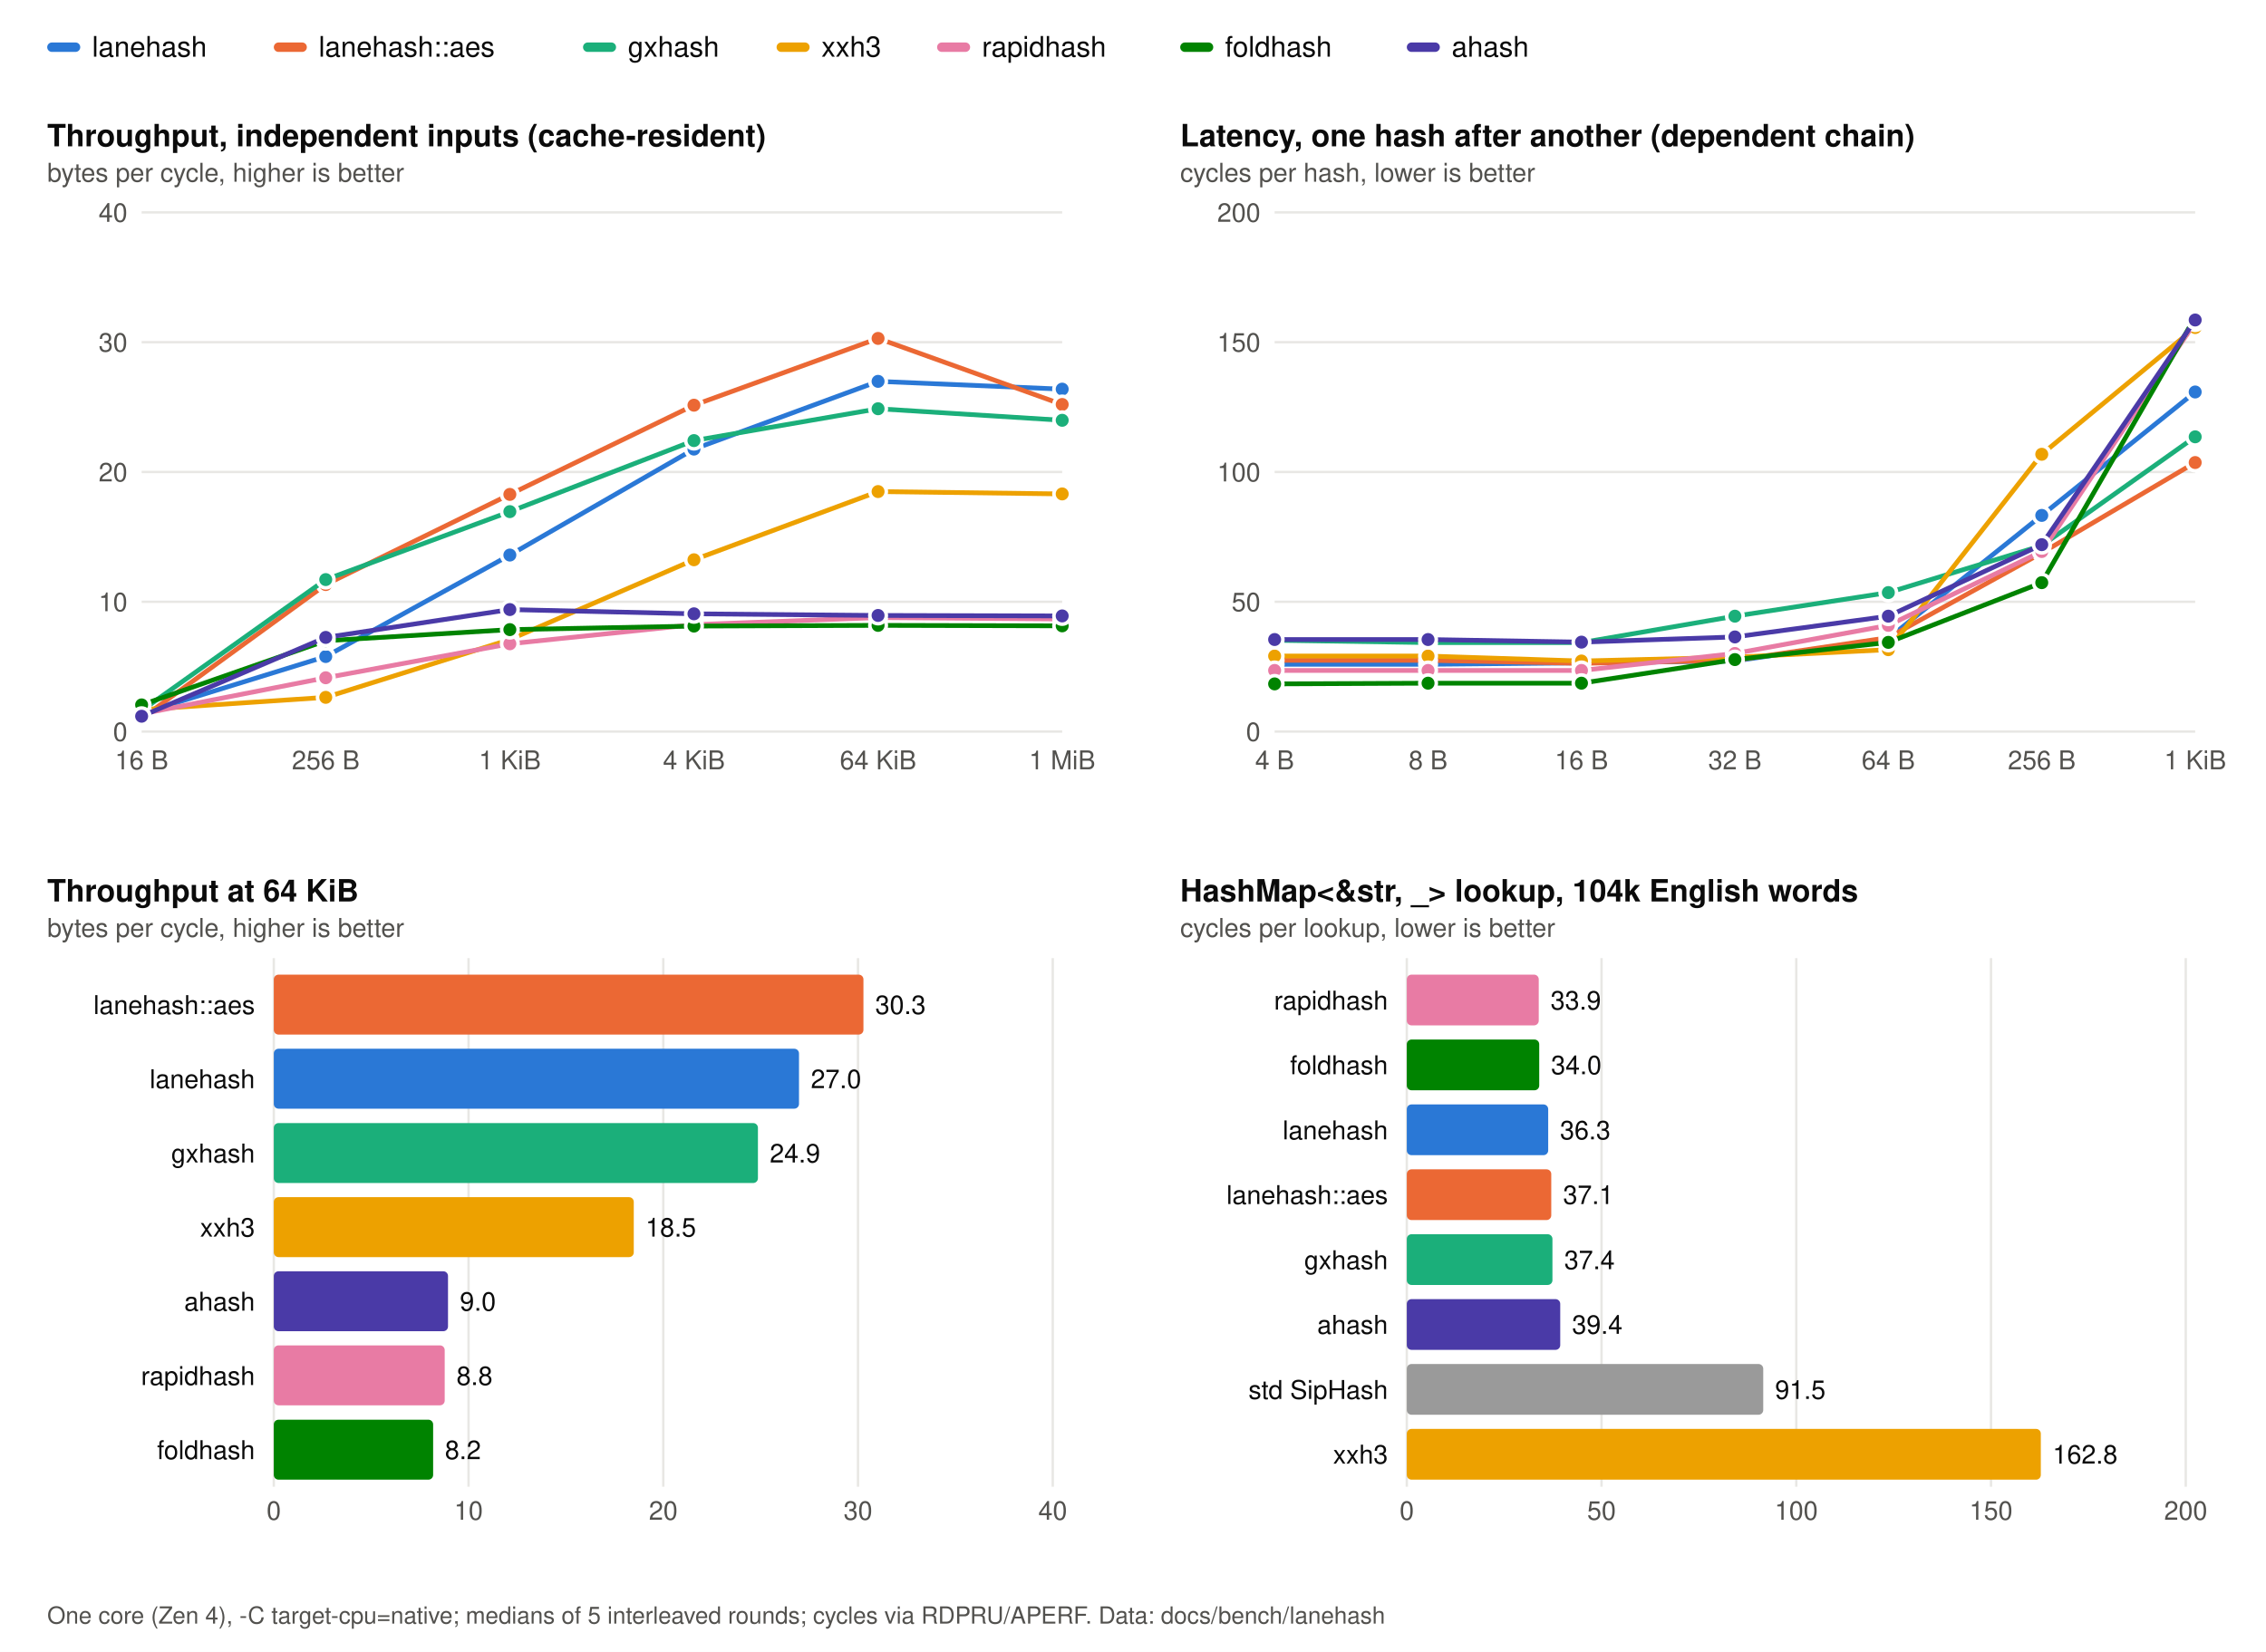
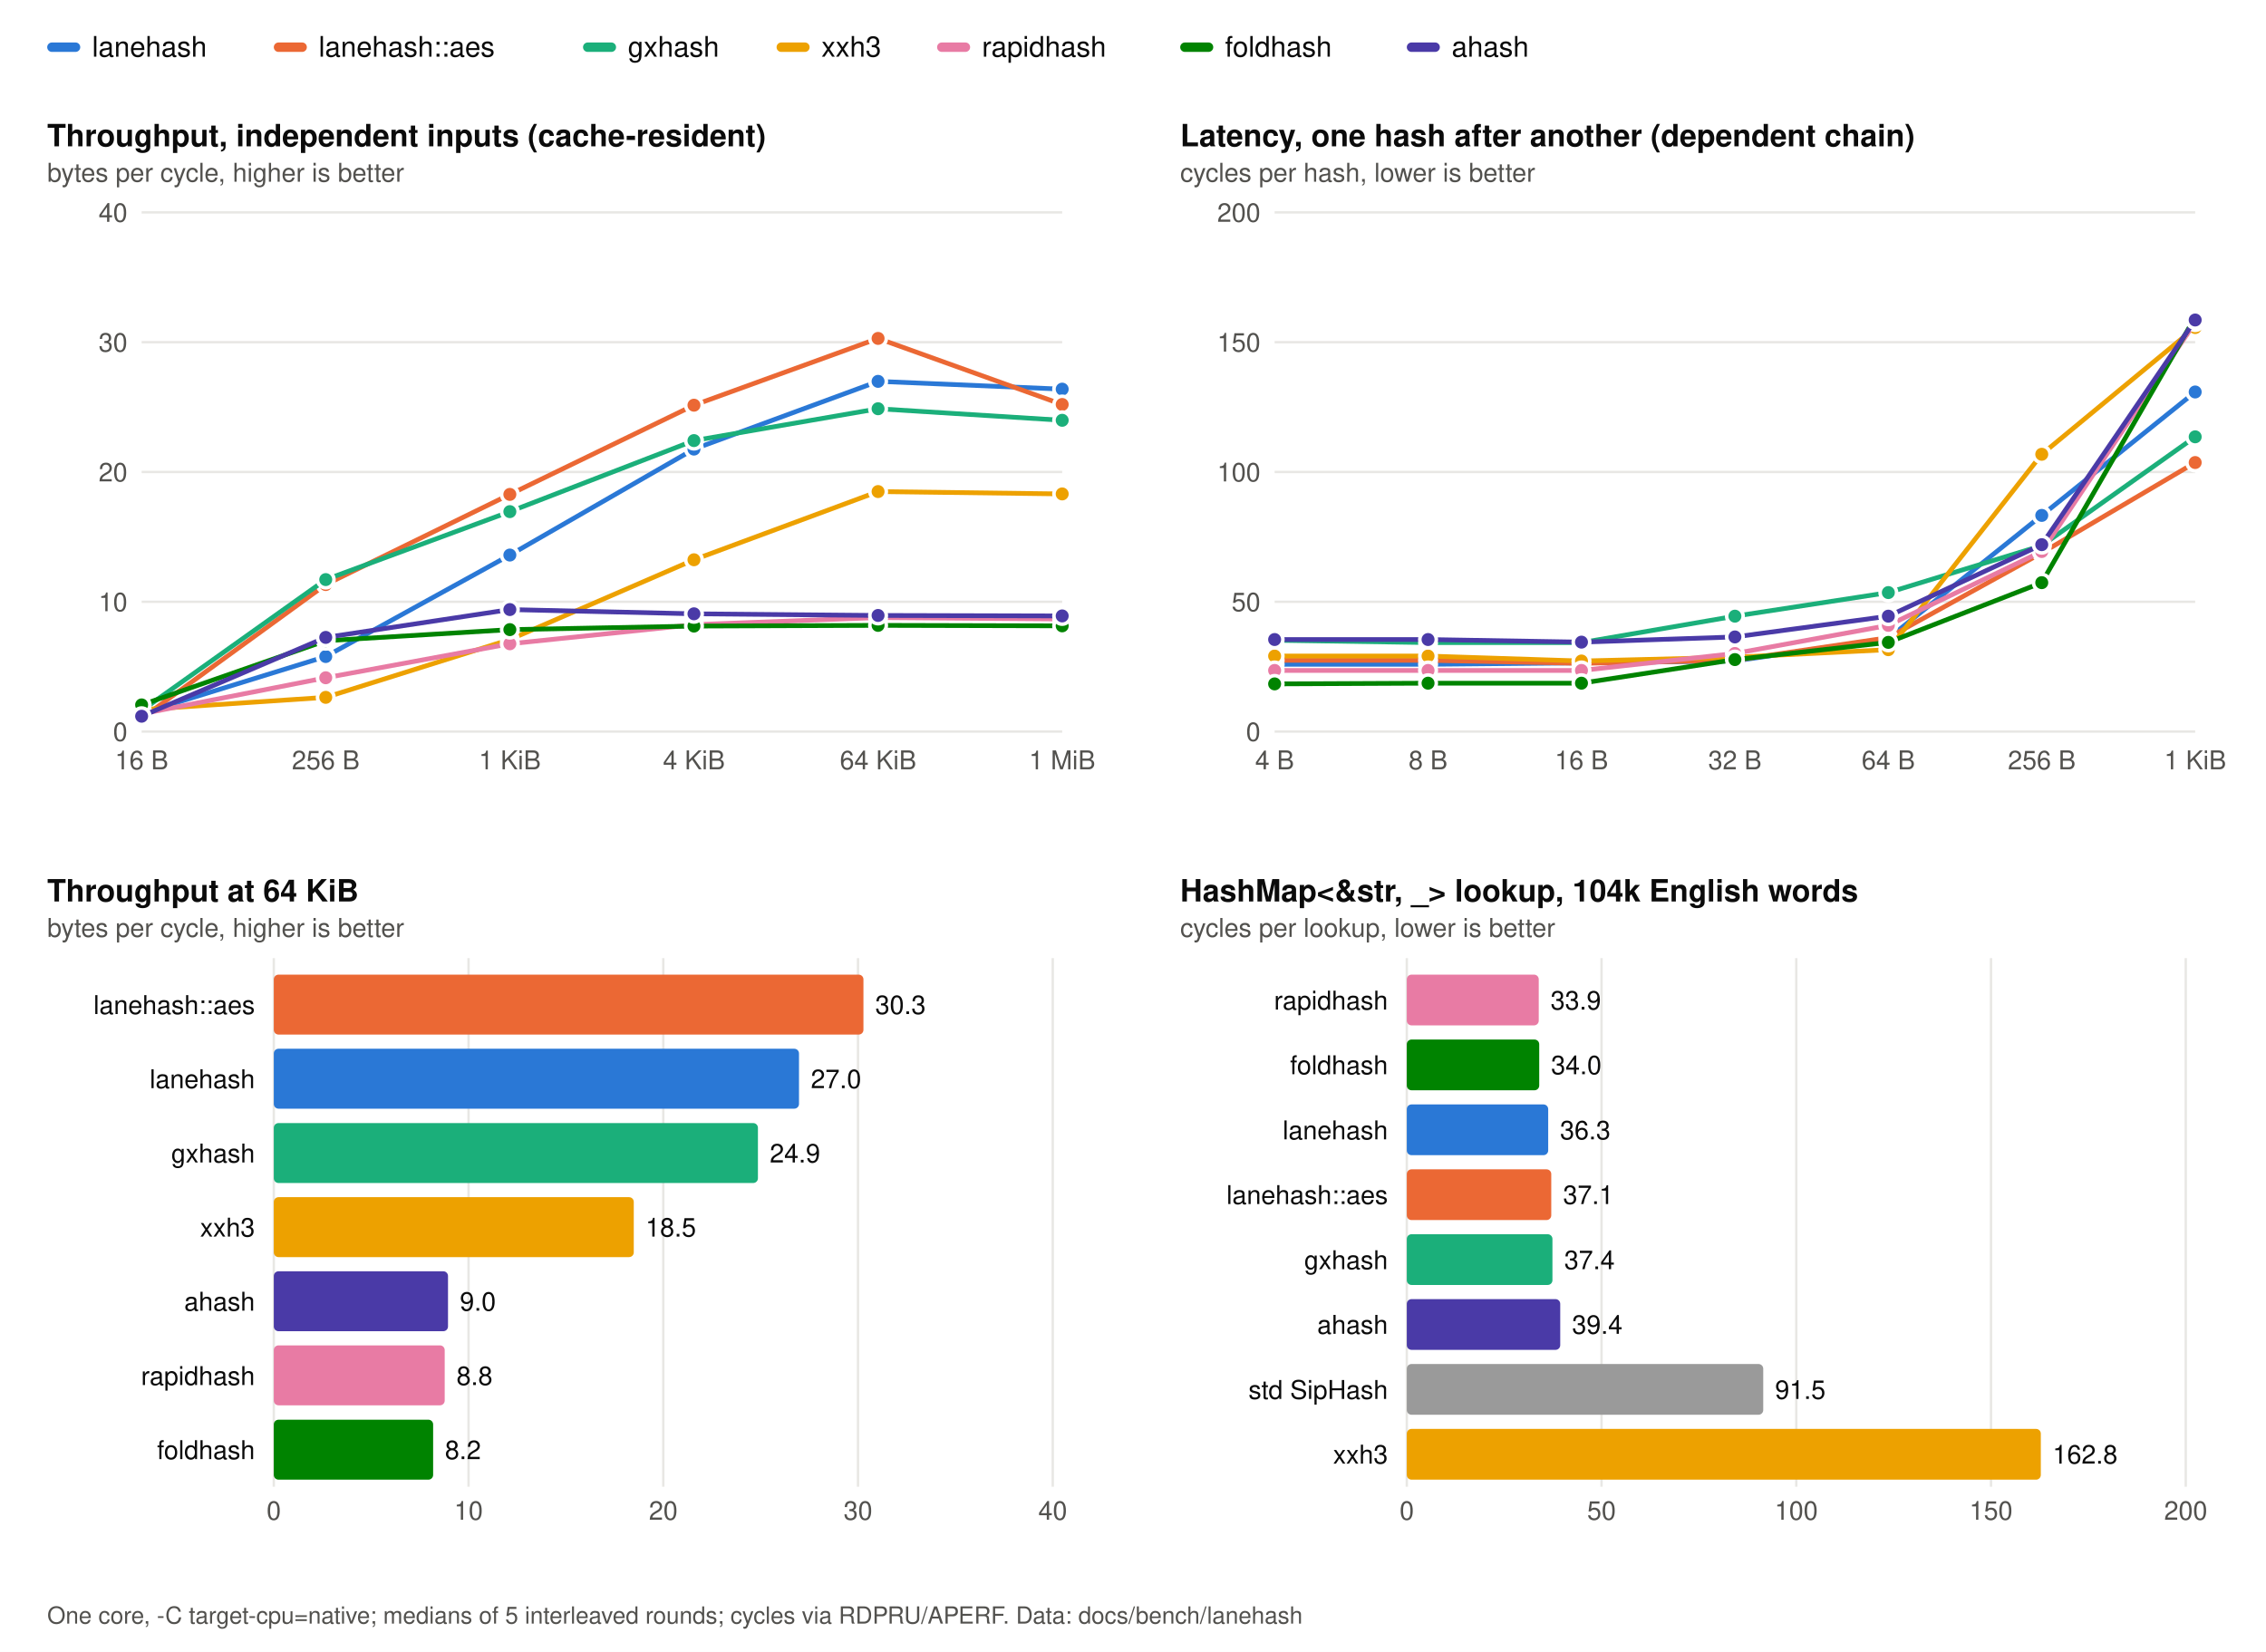
<svg xmlns="http://www.w3.org/2000/svg" width="960" height="700" viewBox="0 0 960 700">
  <rect width="960" height="700" fill="#fff" />
  <rect x="20" y="18" width="14" height="4" rx="2" fill="#2a78d6" />
  <text x="39.0" y="24.0" font-size="12" fill="#0b0b0b" text-anchor="start" font-weight="normal" font-family="-apple-system,Segoe UI,Helvetica,Arial,sans-serif">lanehash</text>
  <rect x="116" y="18" width="14" height="4" rx="2" fill="#eb6834" />
  <text x="135.0" y="24.0" font-size="12" fill="#0b0b0b" text-anchor="start" font-weight="normal" font-family="-apple-system,Segoe UI,Helvetica,Arial,sans-serif">lanehash::aes</text>
  <rect x="247" y="18" width="14" height="4" rx="2" fill="#1baf7a" />
  <text x="266.0" y="24.0" font-size="12" fill="#0b0b0b" text-anchor="start" font-weight="normal" font-family="-apple-system,Segoe UI,Helvetica,Arial,sans-serif">gxhash</text>
  <rect x="329" y="18" width="14" height="4" rx="2" fill="#eda100" />
  <text x="348.0" y="24.0" font-size="12" fill="#0b0b0b" text-anchor="start" font-weight="normal" font-family="-apple-system,Segoe UI,Helvetica,Arial,sans-serif">xxh3</text>
  <rect x="397" y="18" width="14" height="4" rx="2" fill="#e87ba4" />
  <text x="416.0" y="24.0" font-size="12" fill="#0b0b0b" text-anchor="start" font-weight="normal" font-family="-apple-system,Segoe UI,Helvetica,Arial,sans-serif">rapidhash</text>
  <rect x="500" y="18" width="14" height="4" rx="2" fill="#008300" />
  <text x="519.0" y="24.0" font-size="12" fill="#0b0b0b" text-anchor="start" font-weight="normal" font-family="-apple-system,Segoe UI,Helvetica,Arial,sans-serif">foldhash</text>
  <rect x="596" y="18" width="14" height="4" rx="2" fill="#4a3aa7" />
  <text x="615.0" y="24.0" font-size="12" fill="#0b0b0b" text-anchor="start" font-weight="normal" font-family="-apple-system,Segoe UI,Helvetica,Arial,sans-serif">ahash</text>
  <text x="20.0" y="62.0" font-size="13" fill="#0b0b0b" text-anchor="start" font-weight="bold" font-family="-apple-system,Segoe UI,Helvetica,Arial,sans-serif">Throughput, independent inputs (cache-resident)</text>
  <text x="20.0" y="77.0" font-size="11" fill="#52514e" text-anchor="start" font-weight="normal" font-family="-apple-system,Segoe UI,Helvetica,Arial,sans-serif">bytes per cycle, higher is better</text>
  <line x1="60" y1="310.0" x2="450" y2="310.0" stroke="#e8e7e4" />
  <text x="54.0" y="314.0" font-size="11" fill="#52514e" text-anchor="end" font-weight="normal" font-family="-apple-system,Segoe UI,Helvetica,Arial,sans-serif">0</text>
  <line x1="60" y1="255.0" x2="450" y2="255.0" stroke="#e8e7e4" />
  <text x="54.0" y="259.0" font-size="11" fill="#52514e" text-anchor="end" font-weight="normal" font-family="-apple-system,Segoe UI,Helvetica,Arial,sans-serif">10</text>
  <line x1="60" y1="200.0" x2="450" y2="200.0" stroke="#e8e7e4" />
  <text x="54.0" y="204.0" font-size="11" fill="#52514e" text-anchor="end" font-weight="normal" font-family="-apple-system,Segoe UI,Helvetica,Arial,sans-serif">20</text>
  <line x1="60" y1="145.0" x2="450" y2="145.0" stroke="#e8e7e4" />
  <text x="54.0" y="149.0" font-size="11" fill="#52514e" text-anchor="end" font-weight="normal" font-family="-apple-system,Segoe UI,Helvetica,Arial,sans-serif">30</text>
  <line x1="60" y1="90.0" x2="450" y2="90.0" stroke="#e8e7e4" />
  <text x="54.0" y="94.0" font-size="11" fill="#52514e" text-anchor="end" font-weight="normal" font-family="-apple-system,Segoe UI,Helvetica,Arial,sans-serif">40</text>
  <text x="60.0" y="326.0" font-size="11" fill="#52514e" text-anchor="middle" font-weight="normal" font-family="-apple-system,Segoe UI,Helvetica,Arial,sans-serif">16 B</text>
  <text x="138.0" y="326.0" font-size="11" fill="#52514e" text-anchor="middle" font-weight="normal" font-family="-apple-system,Segoe UI,Helvetica,Arial,sans-serif">256 B</text>
  <text x="216.0" y="326.0" font-size="11" fill="#52514e" text-anchor="middle" font-weight="normal" font-family="-apple-system,Segoe UI,Helvetica,Arial,sans-serif">1 KiB</text>
  <text x="294.0" y="326.0" font-size="11" fill="#52514e" text-anchor="middle" font-weight="normal" font-family="-apple-system,Segoe UI,Helvetica,Arial,sans-serif">4 KiB</text>
  <text x="372.0" y="326.0" font-size="11" fill="#52514e" text-anchor="middle" font-weight="normal" font-family="-apple-system,Segoe UI,Helvetica,Arial,sans-serif">64 KiB</text>
  <text x="450.0" y="326.0" font-size="11" fill="#52514e" text-anchor="middle" font-weight="normal" font-family="-apple-system,Segoe UI,Helvetica,Arial,sans-serif">1 MiB</text>
  <polyline points="60.0,302.3 138.0,278.2 216.0,235.2 294.0,190.3 372.0,161.6 450.0,164.9" fill="none" stroke="#2a78d6" stroke-width="2" stroke-linejoin="round" />
  <circle cx="60.0" cy="302.3" r="3.5" fill="#2a78d6" stroke="#fff" stroke-width="1.5" />
  <circle cx="138.0" cy="278.2" r="3.5" fill="#2a78d6" stroke="#fff" stroke-width="1.5" />
  <circle cx="216.0" cy="235.2" r="3.5" fill="#2a78d6" stroke="#fff" stroke-width="1.5" />
  <circle cx="294.0" cy="190.3" r="3.5" fill="#2a78d6" stroke="#fff" stroke-width="1.5" />
  <circle cx="372.0" cy="161.6" r="3.5" fill="#2a78d6" stroke="#fff" stroke-width="1.5" />
  <circle cx="450.0" cy="164.9" r="3.5" fill="#2a78d6" stroke="#fff" stroke-width="1.5" />
  <polyline points="60.0,304.4 138.0,247.7 216.0,209.5 294.0,171.7 372.0,143.4 450.0,171.4" fill="none" stroke="#eb6834" stroke-width="2" stroke-linejoin="round" />
  <circle cx="60.0" cy="304.4" r="3.5" fill="#eb6834" stroke="#fff" stroke-width="1.5" />
  <circle cx="138.0" cy="247.7" r="3.5" fill="#eb6834" stroke="#fff" stroke-width="1.5" />
  <circle cx="216.0" cy="209.5" r="3.5" fill="#eb6834" stroke="#fff" stroke-width="1.5" />
  <circle cx="294.0" cy="171.7" r="3.5" fill="#eb6834" stroke="#fff" stroke-width="1.5" />
  <circle cx="372.0" cy="143.4" r="3.5" fill="#eb6834" stroke="#fff" stroke-width="1.5" />
  <circle cx="450.0" cy="171.4" r="3.5" fill="#eb6834" stroke="#fff" stroke-width="1.5" />
  <polyline points="60.0,301.1 138.0,245.6 216.0,216.8 294.0,186.7 372.0,173.2 450.0,178.1" fill="none" stroke="#1baf7a" stroke-width="2" stroke-linejoin="round" />
  <circle cx="60.0" cy="301.1" r="3.5" fill="#1baf7a" stroke="#fff" stroke-width="1.5" />
  <circle cx="138.0" cy="245.6" r="3.5" fill="#1baf7a" stroke="#fff" stroke-width="1.5" />
  <circle cx="216.0" cy="216.8" r="3.5" fill="#1baf7a" stroke="#fff" stroke-width="1.5" />
  <circle cx="294.0" cy="186.7" r="3.5" fill="#1baf7a" stroke="#fff" stroke-width="1.5" />
  <circle cx="372.0" cy="173.2" r="3.5" fill="#1baf7a" stroke="#fff" stroke-width="1.5" />
  <circle cx="450.0" cy="178.1" r="3.5" fill="#1baf7a" stroke="#fff" stroke-width="1.5" />
  <polyline points="60.0,300.7 138.0,295.5 216.0,271.0 294.0,237.2 372.0,208.3 450.0,209.3" fill="none" stroke="#eda100" stroke-width="2" stroke-linejoin="round" />
  <circle cx="60.0" cy="300.7" r="3.5" fill="#eda100" stroke="#fff" stroke-width="1.5" />
  <circle cx="138.0" cy="295.5" r="3.5" fill="#eda100" stroke="#fff" stroke-width="1.5" />
  <circle cx="216.0" cy="271.0" r="3.5" fill="#eda100" stroke="#fff" stroke-width="1.5" />
  <circle cx="294.0" cy="237.2" r="3.5" fill="#eda100" stroke="#fff" stroke-width="1.5" />
  <circle cx="372.0" cy="208.3" r="3.5" fill="#eda100" stroke="#fff" stroke-width="1.5" />
  <circle cx="450.0" cy="209.3" r="3.5" fill="#eda100" stroke="#fff" stroke-width="1.5" />
  <polyline points="60.0,302.5 138.0,287.2 216.0,272.8 294.0,264.7 372.0,261.7 450.0,262.3" fill="none" stroke="#e87ba4" stroke-width="2" stroke-linejoin="round" />
  <circle cx="60.0" cy="302.5" r="3.5" fill="#e87ba4" stroke="#fff" stroke-width="1.5" />
  <circle cx="138.0" cy="287.2" r="3.5" fill="#e87ba4" stroke="#fff" stroke-width="1.5" />
  <circle cx="216.0" cy="272.8" r="3.5" fill="#e87ba4" stroke="#fff" stroke-width="1.5" />
  <circle cx="294.0" cy="264.7" r="3.5" fill="#e87ba4" stroke="#fff" stroke-width="1.5" />
  <circle cx="372.0" cy="261.7" r="3.5" fill="#e87ba4" stroke="#fff" stroke-width="1.5" />
  <circle cx="450.0" cy="262.3" r="3.5" fill="#e87ba4" stroke="#fff" stroke-width="1.5" />
  <polyline points="60.0,298.7 138.0,271.5 216.0,266.8 294.0,265.3 372.0,265.0 450.0,265.2" fill="none" stroke="#008300" stroke-width="2" stroke-linejoin="round" />
  <circle cx="60.0" cy="298.7" r="3.5" fill="#008300" stroke="#fff" stroke-width="1.5" />
  <circle cx="138.0" cy="271.5" r="3.5" fill="#008300" stroke="#fff" stroke-width="1.5" />
  <circle cx="216.0" cy="266.8" r="3.5" fill="#008300" stroke="#fff" stroke-width="1.5" />
  <circle cx="294.0" cy="265.3" r="3.5" fill="#008300" stroke="#fff" stroke-width="1.5" />
  <circle cx="372.0" cy="265.0" r="3.5" fill="#008300" stroke="#fff" stroke-width="1.5" />
  <circle cx="450.0" cy="265.2" r="3.5" fill="#008300" stroke="#fff" stroke-width="1.5" />
  <polyline points="60.0,303.5 138.0,270.1 216.0,258.3 294.0,260.1 372.0,260.8 450.0,261.0" fill="none" stroke="#4a3aa7" stroke-width="2" stroke-linejoin="round" />
  <circle cx="60.0" cy="303.5" r="3.5" fill="#4a3aa7" stroke="#fff" stroke-width="1.5" />
  <circle cx="138.0" cy="270.1" r="3.5" fill="#4a3aa7" stroke="#fff" stroke-width="1.5" />
  <circle cx="216.0" cy="258.3" r="3.5" fill="#4a3aa7" stroke="#fff" stroke-width="1.5" />
  <circle cx="294.0" cy="260.1" r="3.5" fill="#4a3aa7" stroke="#fff" stroke-width="1.5" />
  <circle cx="372.0" cy="260.8" r="3.5" fill="#4a3aa7" stroke="#fff" stroke-width="1.5" />
  <circle cx="450.0" cy="261.0" r="3.5" fill="#4a3aa7" stroke="#fff" stroke-width="1.5" />
  <text x="500.0" y="62.0" font-size="13" fill="#0b0b0b" text-anchor="start" font-weight="bold" font-family="-apple-system,Segoe UI,Helvetica,Arial,sans-serif">Latency, one hash after another (dependent chain)</text>
  <text x="500.0" y="77.0" font-size="11" fill="#52514e" text-anchor="start" font-weight="normal" font-family="-apple-system,Segoe UI,Helvetica,Arial,sans-serif">cycles per hash, lower is better</text>
  <line x1="540" y1="310.0" x2="930" y2="310.0" stroke="#e8e7e4" />
  <text x="534.0" y="314.0" font-size="11" fill="#52514e" text-anchor="end" font-weight="normal" font-family="-apple-system,Segoe UI,Helvetica,Arial,sans-serif">0</text>
  <line x1="540" y1="255.0" x2="930" y2="255.0" stroke="#e8e7e4" />
  <text x="534.0" y="259.0" font-size="11" fill="#52514e" text-anchor="end" font-weight="normal" font-family="-apple-system,Segoe UI,Helvetica,Arial,sans-serif">50</text>
  <line x1="540" y1="200.0" x2="930" y2="200.0" stroke="#e8e7e4" />
  <text x="534.0" y="204.0" font-size="11" fill="#52514e" text-anchor="end" font-weight="normal" font-family="-apple-system,Segoe UI,Helvetica,Arial,sans-serif">100</text>
  <line x1="540" y1="145.0" x2="930" y2="145.0" stroke="#e8e7e4" />
  <text x="534.0" y="149.0" font-size="11" fill="#52514e" text-anchor="end" font-weight="normal" font-family="-apple-system,Segoe UI,Helvetica,Arial,sans-serif">150</text>
  <line x1="540" y1="90.0" x2="930" y2="90.0" stroke="#e8e7e4" />
  <text x="534.0" y="94.0" font-size="11" fill="#52514e" text-anchor="end" font-weight="normal" font-family="-apple-system,Segoe UI,Helvetica,Arial,sans-serif">200</text>
  <text x="540.0" y="326.0" font-size="11" fill="#52514e" text-anchor="middle" font-weight="normal" font-family="-apple-system,Segoe UI,Helvetica,Arial,sans-serif">4 B</text>
  <text x="605.0" y="326.0" font-size="11" fill="#52514e" text-anchor="middle" font-weight="normal" font-family="-apple-system,Segoe UI,Helvetica,Arial,sans-serif">8 B</text>
  <text x="670.0" y="326.0" font-size="11" fill="#52514e" text-anchor="middle" font-weight="normal" font-family="-apple-system,Segoe UI,Helvetica,Arial,sans-serif">16 B</text>
  <text x="735.0" y="326.0" font-size="11" fill="#52514e" text-anchor="middle" font-weight="normal" font-family="-apple-system,Segoe UI,Helvetica,Arial,sans-serif">32 B</text>
  <text x="800.0" y="326.0" font-size="11" fill="#52514e" text-anchor="middle" font-weight="normal" font-family="-apple-system,Segoe UI,Helvetica,Arial,sans-serif">64 B</text>
  <text x="865.0" y="326.0" font-size="11" fill="#52514e" text-anchor="middle" font-weight="normal" font-family="-apple-system,Segoe UI,Helvetica,Arial,sans-serif">256 B</text>
  <text x="930.0" y="326.0" font-size="11" fill="#52514e" text-anchor="middle" font-weight="normal" font-family="-apple-system,Segoe UI,Helvetica,Arial,sans-serif">1 KiB</text>
  <polyline points="540.0,281.5 605.0,281.5 670.0,280.9 735.0,280.1 800.0,270.5 865.0,218.4 930.0,166.1" fill="none" stroke="#2a78d6" stroke-width="2" stroke-linejoin="round" />
  <circle cx="540.0" cy="281.5" r="3.5" fill="#2a78d6" stroke="#fff" stroke-width="1.5" />
  <circle cx="605.0" cy="281.5" r="3.5" fill="#2a78d6" stroke="#fff" stroke-width="1.5" />
  <circle cx="670.0" cy="280.9" r="3.5" fill="#2a78d6" stroke="#fff" stroke-width="1.5" />
  <circle cx="735.0" cy="280.1" r="3.5" fill="#2a78d6" stroke="#fff" stroke-width="1.5" />
  <circle cx="800.0" cy="270.5" r="3.5" fill="#2a78d6" stroke="#fff" stroke-width="1.5" />
  <circle cx="865.0" cy="218.4" r="3.5" fill="#2a78d6" stroke="#fff" stroke-width="1.5" />
  <circle cx="930.0" cy="166.1" r="3.5" fill="#2a78d6" stroke="#fff" stroke-width="1.5" />
  <polyline points="540.0,279.8 605.0,279.8 670.0,281.1 735.0,279.8 800.0,270.2 865.0,234.3 930.0,196.0" fill="none" stroke="#eb6834" stroke-width="2" stroke-linejoin="round" />
  <circle cx="540.0" cy="279.8" r="3.5" fill="#eb6834" stroke="#fff" stroke-width="1.5" />
  <circle cx="605.0" cy="279.8" r="3.5" fill="#eb6834" stroke="#fff" stroke-width="1.5" />
  <circle cx="670.0" cy="281.1" r="3.5" fill="#eb6834" stroke="#fff" stroke-width="1.5" />
  <circle cx="735.0" cy="279.8" r="3.5" fill="#eb6834" stroke="#fff" stroke-width="1.5" />
  <circle cx="800.0" cy="270.2" r="3.5" fill="#eb6834" stroke="#fff" stroke-width="1.5" />
  <circle cx="865.0" cy="234.3" r="3.5" fill="#eb6834" stroke="#fff" stroke-width="1.5" />
  <circle cx="930.0" cy="196.0" r="3.5" fill="#eb6834" stroke="#fff" stroke-width="1.5" />
  <polyline points="540.0,271.3 605.0,272.3 670.0,272.3 735.0,261.1 800.0,251.1 865.0,231.2 930.0,185.1" fill="none" stroke="#1baf7a" stroke-width="2" stroke-linejoin="round" />
  <circle cx="540.0" cy="271.3" r="3.5" fill="#1baf7a" stroke="#fff" stroke-width="1.5" />
  <circle cx="605.0" cy="272.3" r="3.5" fill="#1baf7a" stroke="#fff" stroke-width="1.5" />
  <circle cx="670.0" cy="272.3" r="3.5" fill="#1baf7a" stroke="#fff" stroke-width="1.5" />
  <circle cx="735.0" cy="261.1" r="3.5" fill="#1baf7a" stroke="#fff" stroke-width="1.5" />
  <circle cx="800.0" cy="251.1" r="3.5" fill="#1baf7a" stroke="#fff" stroke-width="1.5" />
  <circle cx="865.0" cy="231.2" r="3.5" fill="#1baf7a" stroke="#fff" stroke-width="1.5" />
  <circle cx="930.0" cy="185.1" r="3.5" fill="#1baf7a" stroke="#fff" stroke-width="1.5" />
  <polyline points="540.0,278.0 605.0,278.0 670.0,280.1 735.0,278.5 800.0,275.3 865.0,192.5 930.0,138.8" fill="none" stroke="#eda100" stroke-width="2" stroke-linejoin="round" />
  <circle cx="540.0" cy="278.0" r="3.5" fill="#eda100" stroke="#fff" stroke-width="1.5" />
  <circle cx="605.0" cy="278.0" r="3.5" fill="#eda100" stroke="#fff" stroke-width="1.5" />
  <circle cx="670.0" cy="280.1" r="3.5" fill="#eda100" stroke="#fff" stroke-width="1.5" />
  <circle cx="735.0" cy="278.5" r="3.5" fill="#eda100" stroke="#fff" stroke-width="1.5" />
  <circle cx="800.0" cy="275.3" r="3.5" fill="#eda100" stroke="#fff" stroke-width="1.5" />
  <circle cx="865.0" cy="192.5" r="3.5" fill="#eda100" stroke="#fff" stroke-width="1.5" />
  <circle cx="930.0" cy="138.8" r="3.5" fill="#eda100" stroke="#fff" stroke-width="1.5" />
  <polyline points="540.0,284.1 605.0,284.1 670.0,284.1 735.0,276.9 800.0,265.0 865.0,233.7 930.0,136.5" fill="none" stroke="#e87ba4" stroke-width="2" stroke-linejoin="round" />
  <circle cx="540.0" cy="284.1" r="3.5" fill="#e87ba4" stroke="#fff" stroke-width="1.5" />
  <circle cx="605.0" cy="284.1" r="3.5" fill="#e87ba4" stroke="#fff" stroke-width="1.5" />
  <circle cx="670.0" cy="284.1" r="3.5" fill="#e87ba4" stroke="#fff" stroke-width="1.5" />
  <circle cx="735.0" cy="276.9" r="3.5" fill="#e87ba4" stroke="#fff" stroke-width="1.5" />
  <circle cx="800.0" cy="265.0" r="3.5" fill="#e87ba4" stroke="#fff" stroke-width="1.5" />
  <circle cx="865.0" cy="233.7" r="3.5" fill="#e87ba4" stroke="#fff" stroke-width="1.5" />
  <circle cx="930.0" cy="136.5" r="3.5" fill="#e87ba4" stroke="#fff" stroke-width="1.5" />
  <polyline points="540.0,289.8 605.0,289.5 670.0,289.5 735.0,279.5 800.0,272.2 865.0,246.9 930.0,134.4" fill="none" stroke="#008300" stroke-width="2" stroke-linejoin="round" />
  <circle cx="540.0" cy="289.8" r="3.5" fill="#008300" stroke="#fff" stroke-width="1.5" />
  <circle cx="605.0" cy="289.5" r="3.5" fill="#008300" stroke="#fff" stroke-width="1.5" />
  <circle cx="670.0" cy="289.5" r="3.5" fill="#008300" stroke="#fff" stroke-width="1.5" />
  <circle cx="735.0" cy="279.5" r="3.5" fill="#008300" stroke="#fff" stroke-width="1.5" />
  <circle cx="800.0" cy="272.2" r="3.5" fill="#008300" stroke="#fff" stroke-width="1.5" />
  <circle cx="865.0" cy="246.9" r="3.5" fill="#008300" stroke="#fff" stroke-width="1.5" />
  <circle cx="930.0" cy="134.4" r="3.5" fill="#008300" stroke="#fff" stroke-width="1.5" />
  <polyline points="540.0,271.0 605.0,271.0 670.0,272.1 735.0,269.9 800.0,261.1 865.0,230.8 930.0,135.6" fill="none" stroke="#4a3aa7" stroke-width="2" stroke-linejoin="round" />
  <circle cx="540.0" cy="271.0" r="3.5" fill="#4a3aa7" stroke="#fff" stroke-width="1.5" />
  <circle cx="605.0" cy="271.0" r="3.5" fill="#4a3aa7" stroke="#fff" stroke-width="1.5" />
  <circle cx="670.0" cy="272.1" r="3.5" fill="#4a3aa7" stroke="#fff" stroke-width="1.5" />
  <circle cx="735.0" cy="269.9" r="3.5" fill="#4a3aa7" stroke="#fff" stroke-width="1.5" />
  <circle cx="800.0" cy="261.1" r="3.5" fill="#4a3aa7" stroke="#fff" stroke-width="1.5" />
  <circle cx="865.0" cy="230.8" r="3.5" fill="#4a3aa7" stroke="#fff" stroke-width="1.5" />
  <circle cx="930.0" cy="135.6" r="3.5" fill="#4a3aa7" stroke="#fff" stroke-width="1.5" />
  <text x="20.0" y="382.0" font-size="13" fill="#0b0b0b" text-anchor="start" font-weight="bold" font-family="-apple-system,Segoe UI,Helvetica,Arial,sans-serif">Throughput at 64 KiB</text>
  <text x="20.0" y="397.0" font-size="11" fill="#52514e" text-anchor="start" font-weight="normal" font-family="-apple-system,Segoe UI,Helvetica,Arial,sans-serif">bytes per cycle, higher is better</text>
  <line x1="116.0" y1="406" x2="116.0" y2="630.0" stroke="#e8e7e4" />
  <text x="116.0" y="644.0" font-size="11" fill="#52514e" text-anchor="middle" font-weight="normal" font-family="-apple-system,Segoe UI,Helvetica,Arial,sans-serif">0</text>
  <line x1="198.5" y1="406" x2="198.5" y2="630.0" stroke="#e8e7e4" />
  <text x="198.5" y="644.0" font-size="11" fill="#52514e" text-anchor="middle" font-weight="normal" font-family="-apple-system,Segoe UI,Helvetica,Arial,sans-serif">10</text>
  <line x1="281.0" y1="406" x2="281.0" y2="630.0" stroke="#e8e7e4" />
  <text x="281.0" y="644.0" font-size="11" fill="#52514e" text-anchor="middle" font-weight="normal" font-family="-apple-system,Segoe UI,Helvetica,Arial,sans-serif">20</text>
  <line x1="363.5" y1="406" x2="363.5" y2="630.0" stroke="#e8e7e4" />
  <text x="363.5" y="644.0" font-size="11" fill="#52514e" text-anchor="middle" font-weight="normal" font-family="-apple-system,Segoe UI,Helvetica,Arial,sans-serif">30</text>
  <line x1="446.0" y1="406" x2="446.0" y2="630.0" stroke="#e8e7e4" />
  <text x="446.0" y="644.0" font-size="11" fill="#52514e" text-anchor="middle" font-weight="normal" font-family="-apple-system,Segoe UI,Helvetica,Arial,sans-serif">40</text>
  <rect x="116" y="413.0" width="249.8" height="25.4" rx="2" fill="#eb6834" />
  <text x="108.0" y="429.7" font-size="11" fill="#0b0b0b" text-anchor="end" font-weight="normal" font-family="-apple-system,Segoe UI,Helvetica,Arial,sans-serif">lanehash::aes</text>
  <text x="370.8" y="429.7" font-size="11" fill="#0b0b0b" text-anchor="start" font-weight="normal" font-family="-apple-system,Segoe UI,Helvetica,Arial,sans-serif">30.3</text>
  <rect x="116" y="444.4" width="222.5" height="25.4" rx="2" fill="#2a78d6" />
  <text x="108.0" y="461.1" font-size="11" fill="#0b0b0b" text-anchor="end" font-weight="normal" font-family="-apple-system,Segoe UI,Helvetica,Arial,sans-serif">lanehash</text>
  <text x="343.5" y="461.1" font-size="11" fill="#0b0b0b" text-anchor="start" font-weight="normal" font-family="-apple-system,Segoe UI,Helvetica,Arial,sans-serif">27.0</text>
  <rect x="116" y="475.9" width="205.1" height="25.4" rx="2" fill="#1baf7a" />
  <text x="108.0" y="492.6" font-size="11" fill="#0b0b0b" text-anchor="end" font-weight="normal" font-family="-apple-system,Segoe UI,Helvetica,Arial,sans-serif">gxhash</text>
  <text x="326.1" y="492.6" font-size="11" fill="#0b0b0b" text-anchor="start" font-weight="normal" font-family="-apple-system,Segoe UI,Helvetica,Arial,sans-serif">24.9</text>
  <rect x="116" y="507.3" width="152.5" height="25.4" rx="2" fill="#eda100" />
  <text x="108.0" y="524.0" font-size="11" fill="#0b0b0b" text-anchor="end" font-weight="normal" font-family="-apple-system,Segoe UI,Helvetica,Arial,sans-serif">xxh3</text>
  <text x="273.5" y="524.0" font-size="11" fill="#0b0b0b" text-anchor="start" font-weight="normal" font-family="-apple-system,Segoe UI,Helvetica,Arial,sans-serif">18.5</text>
  <rect x="116" y="538.7" width="73.8" height="25.4" rx="2" fill="#4a3aa7" />
  <text x="108.0" y="555.4" font-size="11" fill="#0b0b0b" text-anchor="end" font-weight="normal" font-family="-apple-system,Segoe UI,Helvetica,Arial,sans-serif">ahash</text>
  <text x="194.8" y="555.4" font-size="11" fill="#0b0b0b" text-anchor="start" font-weight="normal" font-family="-apple-system,Segoe UI,Helvetica,Arial,sans-serif">9.0</text>
  <rect x="116" y="570.1" width="72.4" height="25.4" rx="2" fill="#e87ba4" />
  <text x="108.0" y="586.9" font-size="11" fill="#0b0b0b" text-anchor="end" font-weight="normal" font-family="-apple-system,Segoe UI,Helvetica,Arial,sans-serif">rapidhash</text>
  <text x="193.4" y="586.9" font-size="11" fill="#0b0b0b" text-anchor="start" font-weight="normal" font-family="-apple-system,Segoe UI,Helvetica,Arial,sans-serif">8.8</text>
  <rect x="116" y="601.6" width="67.5" height="25.4" rx="2" fill="#008300" />
  <text x="108.0" y="618.3" font-size="11" fill="#0b0b0b" text-anchor="end" font-weight="normal" font-family="-apple-system,Segoe UI,Helvetica,Arial,sans-serif">foldhash</text>
  <text x="188.5" y="618.3" font-size="11" fill="#0b0b0b" text-anchor="start" font-weight="normal" font-family="-apple-system,Segoe UI,Helvetica,Arial,sans-serif">8.2</text>
  <text x="500.0" y="382.0" font-size="13" fill="#0b0b0b" text-anchor="start" font-weight="bold" font-family="-apple-system,Segoe UI,Helvetica,Arial,sans-serif">HashMap&lt;&amp;str, _&gt; lookup, 104k English words</text>
  <text x="500.0" y="397.0" font-size="11" fill="#52514e" text-anchor="start" font-weight="normal" font-family="-apple-system,Segoe UI,Helvetica,Arial,sans-serif">cycles per lookup, lower is better</text>
  <line x1="596.0" y1="406" x2="596.0" y2="630.0" stroke="#e8e7e4" />
  <text x="596.0" y="644.0" font-size="11" fill="#52514e" text-anchor="middle" font-weight="normal" font-family="-apple-system,Segoe UI,Helvetica,Arial,sans-serif">0</text>
  <line x1="678.5" y1="406" x2="678.5" y2="630.0" stroke="#e8e7e4" />
  <text x="678.5" y="644.0" font-size="11" fill="#52514e" text-anchor="middle" font-weight="normal" font-family="-apple-system,Segoe UI,Helvetica,Arial,sans-serif">50</text>
  <line x1="761.0" y1="406" x2="761.0" y2="630.0" stroke="#e8e7e4" />
  <text x="761.0" y="644.0" font-size="11" fill="#52514e" text-anchor="middle" font-weight="normal" font-family="-apple-system,Segoe UI,Helvetica,Arial,sans-serif">100</text>
  <line x1="843.5" y1="406" x2="843.5" y2="630.0" stroke="#e8e7e4" />
  <text x="843.5" y="644.0" font-size="11" fill="#52514e" text-anchor="middle" font-weight="normal" font-family="-apple-system,Segoe UI,Helvetica,Arial,sans-serif">150</text>
  <line x1="926.0" y1="406" x2="926.0" y2="630.0" stroke="#e8e7e4" />
  <text x="926.0" y="644.0" font-size="11" fill="#52514e" text-anchor="middle" font-weight="normal" font-family="-apple-system,Segoe UI,Helvetica,Arial,sans-serif">200</text>
  <rect x="596" y="413.0" width="55.9" height="21.5" rx="2" fill="#e87ba4" />
  <text x="588.0" y="427.8" font-size="11" fill="#0b0b0b" text-anchor="end" font-weight="normal" font-family="-apple-system,Segoe UI,Helvetica,Arial,sans-serif">rapidhash</text>
  <text x="656.9" y="427.8" font-size="11" fill="#0b0b0b" text-anchor="start" font-weight="normal" font-family="-apple-system,Segoe UI,Helvetica,Arial,sans-serif">33.9</text>
  <rect x="596" y="440.5" width="56.1" height="21.5" rx="2" fill="#008300" />
  <text x="588.0" y="455.2" font-size="11" fill="#0b0b0b" text-anchor="end" font-weight="normal" font-family="-apple-system,Segoe UI,Helvetica,Arial,sans-serif">foldhash</text>
  <text x="657.1" y="455.2" font-size="11" fill="#0b0b0b" text-anchor="start" font-weight="normal" font-family="-apple-system,Segoe UI,Helvetica,Arial,sans-serif">34.0</text>
  <rect x="596" y="468.0" width="59.9" height="21.5" rx="2" fill="#2a78d6" />
  <text x="588.0" y="482.8" font-size="11" fill="#0b0b0b" text-anchor="end" font-weight="normal" font-family="-apple-system,Segoe UI,Helvetica,Arial,sans-serif">lanehash</text>
  <text x="660.9" y="482.8" font-size="11" fill="#0b0b0b" text-anchor="start" font-weight="normal" font-family="-apple-system,Segoe UI,Helvetica,Arial,sans-serif">36.3</text>
  <rect x="596" y="495.5" width="61.2" height="21.5" rx="2" fill="#eb6834" />
  <text x="588.0" y="510.2" font-size="11" fill="#0b0b0b" text-anchor="end" font-weight="normal" font-family="-apple-system,Segoe UI,Helvetica,Arial,sans-serif">lanehash::aes</text>
  <text x="662.2" y="510.2" font-size="11" fill="#0b0b0b" text-anchor="start" font-weight="normal" font-family="-apple-system,Segoe UI,Helvetica,Arial,sans-serif">37.1</text>
  <rect x="596" y="523.0" width="61.7" height="21.5" rx="2" fill="#1baf7a" />
  <text x="588.0" y="537.8" font-size="11" fill="#0b0b0b" text-anchor="end" font-weight="normal" font-family="-apple-system,Segoe UI,Helvetica,Arial,sans-serif">gxhash</text>
  <text x="662.7" y="537.8" font-size="11" fill="#0b0b0b" text-anchor="start" font-weight="normal" font-family="-apple-system,Segoe UI,Helvetica,Arial,sans-serif">37.4</text>
  <rect x="596" y="550.5" width="65.0" height="21.5" rx="2" fill="#4a3aa7" />
  <text x="588.0" y="565.2" font-size="11" fill="#0b0b0b" text-anchor="end" font-weight="normal" font-family="-apple-system,Segoe UI,Helvetica,Arial,sans-serif">ahash</text>
  <text x="666.0" y="565.2" font-size="11" fill="#0b0b0b" text-anchor="start" font-weight="normal" font-family="-apple-system,Segoe UI,Helvetica,Arial,sans-serif">39.4</text>
  <rect x="596" y="578.0" width="151.0" height="21.5" rx="2" fill="#9a9a9a" />
  <text x="588.0" y="592.8" font-size="11" fill="#0b0b0b" text-anchor="end" font-weight="normal" font-family="-apple-system,Segoe UI,Helvetica,Arial,sans-serif">std SipHash</text>
  <text x="752.0" y="592.8" font-size="11" fill="#0b0b0b" text-anchor="start" font-weight="normal" font-family="-apple-system,Segoe UI,Helvetica,Arial,sans-serif">91.5</text>
  <rect x="596" y="605.5" width="268.6" height="21.5" rx="2" fill="#eda100" />
  <text x="588.0" y="620.2" font-size="11" fill="#0b0b0b" text-anchor="end" font-weight="normal" font-family="-apple-system,Segoe UI,Helvetica,Arial,sans-serif">xxh3</text>
  <text x="869.6" y="620.2" font-size="11" fill="#0b0b0b" text-anchor="start" font-weight="normal" font-family="-apple-system,Segoe UI,Helvetica,Arial,sans-serif">162.8</text>
-   <text x="20.0" y="688.0" font-size="10" fill="#52514e" text-anchor="start" font-weight="normal" font-family="-apple-system,Segoe UI,Helvetica,Arial,sans-serif">One core (Zen 4), -C target-cpu=native; medians of 5 interleaved rounds; cycles via RDPRU/APERF. Data: docs/bench/lanehash</text>
+   <text x="20.0" y="688.0" font-size="10" fill="#52514e" text-anchor="start" font-weight="normal" font-family="-apple-system,Segoe UI,Helvetica,Arial,sans-serif">One core, -C target-cpu=native; medians of 5 interleaved rounds; cycles via RDPRU/APERF. Data: docs/bench/lanehash</text>
</svg>
